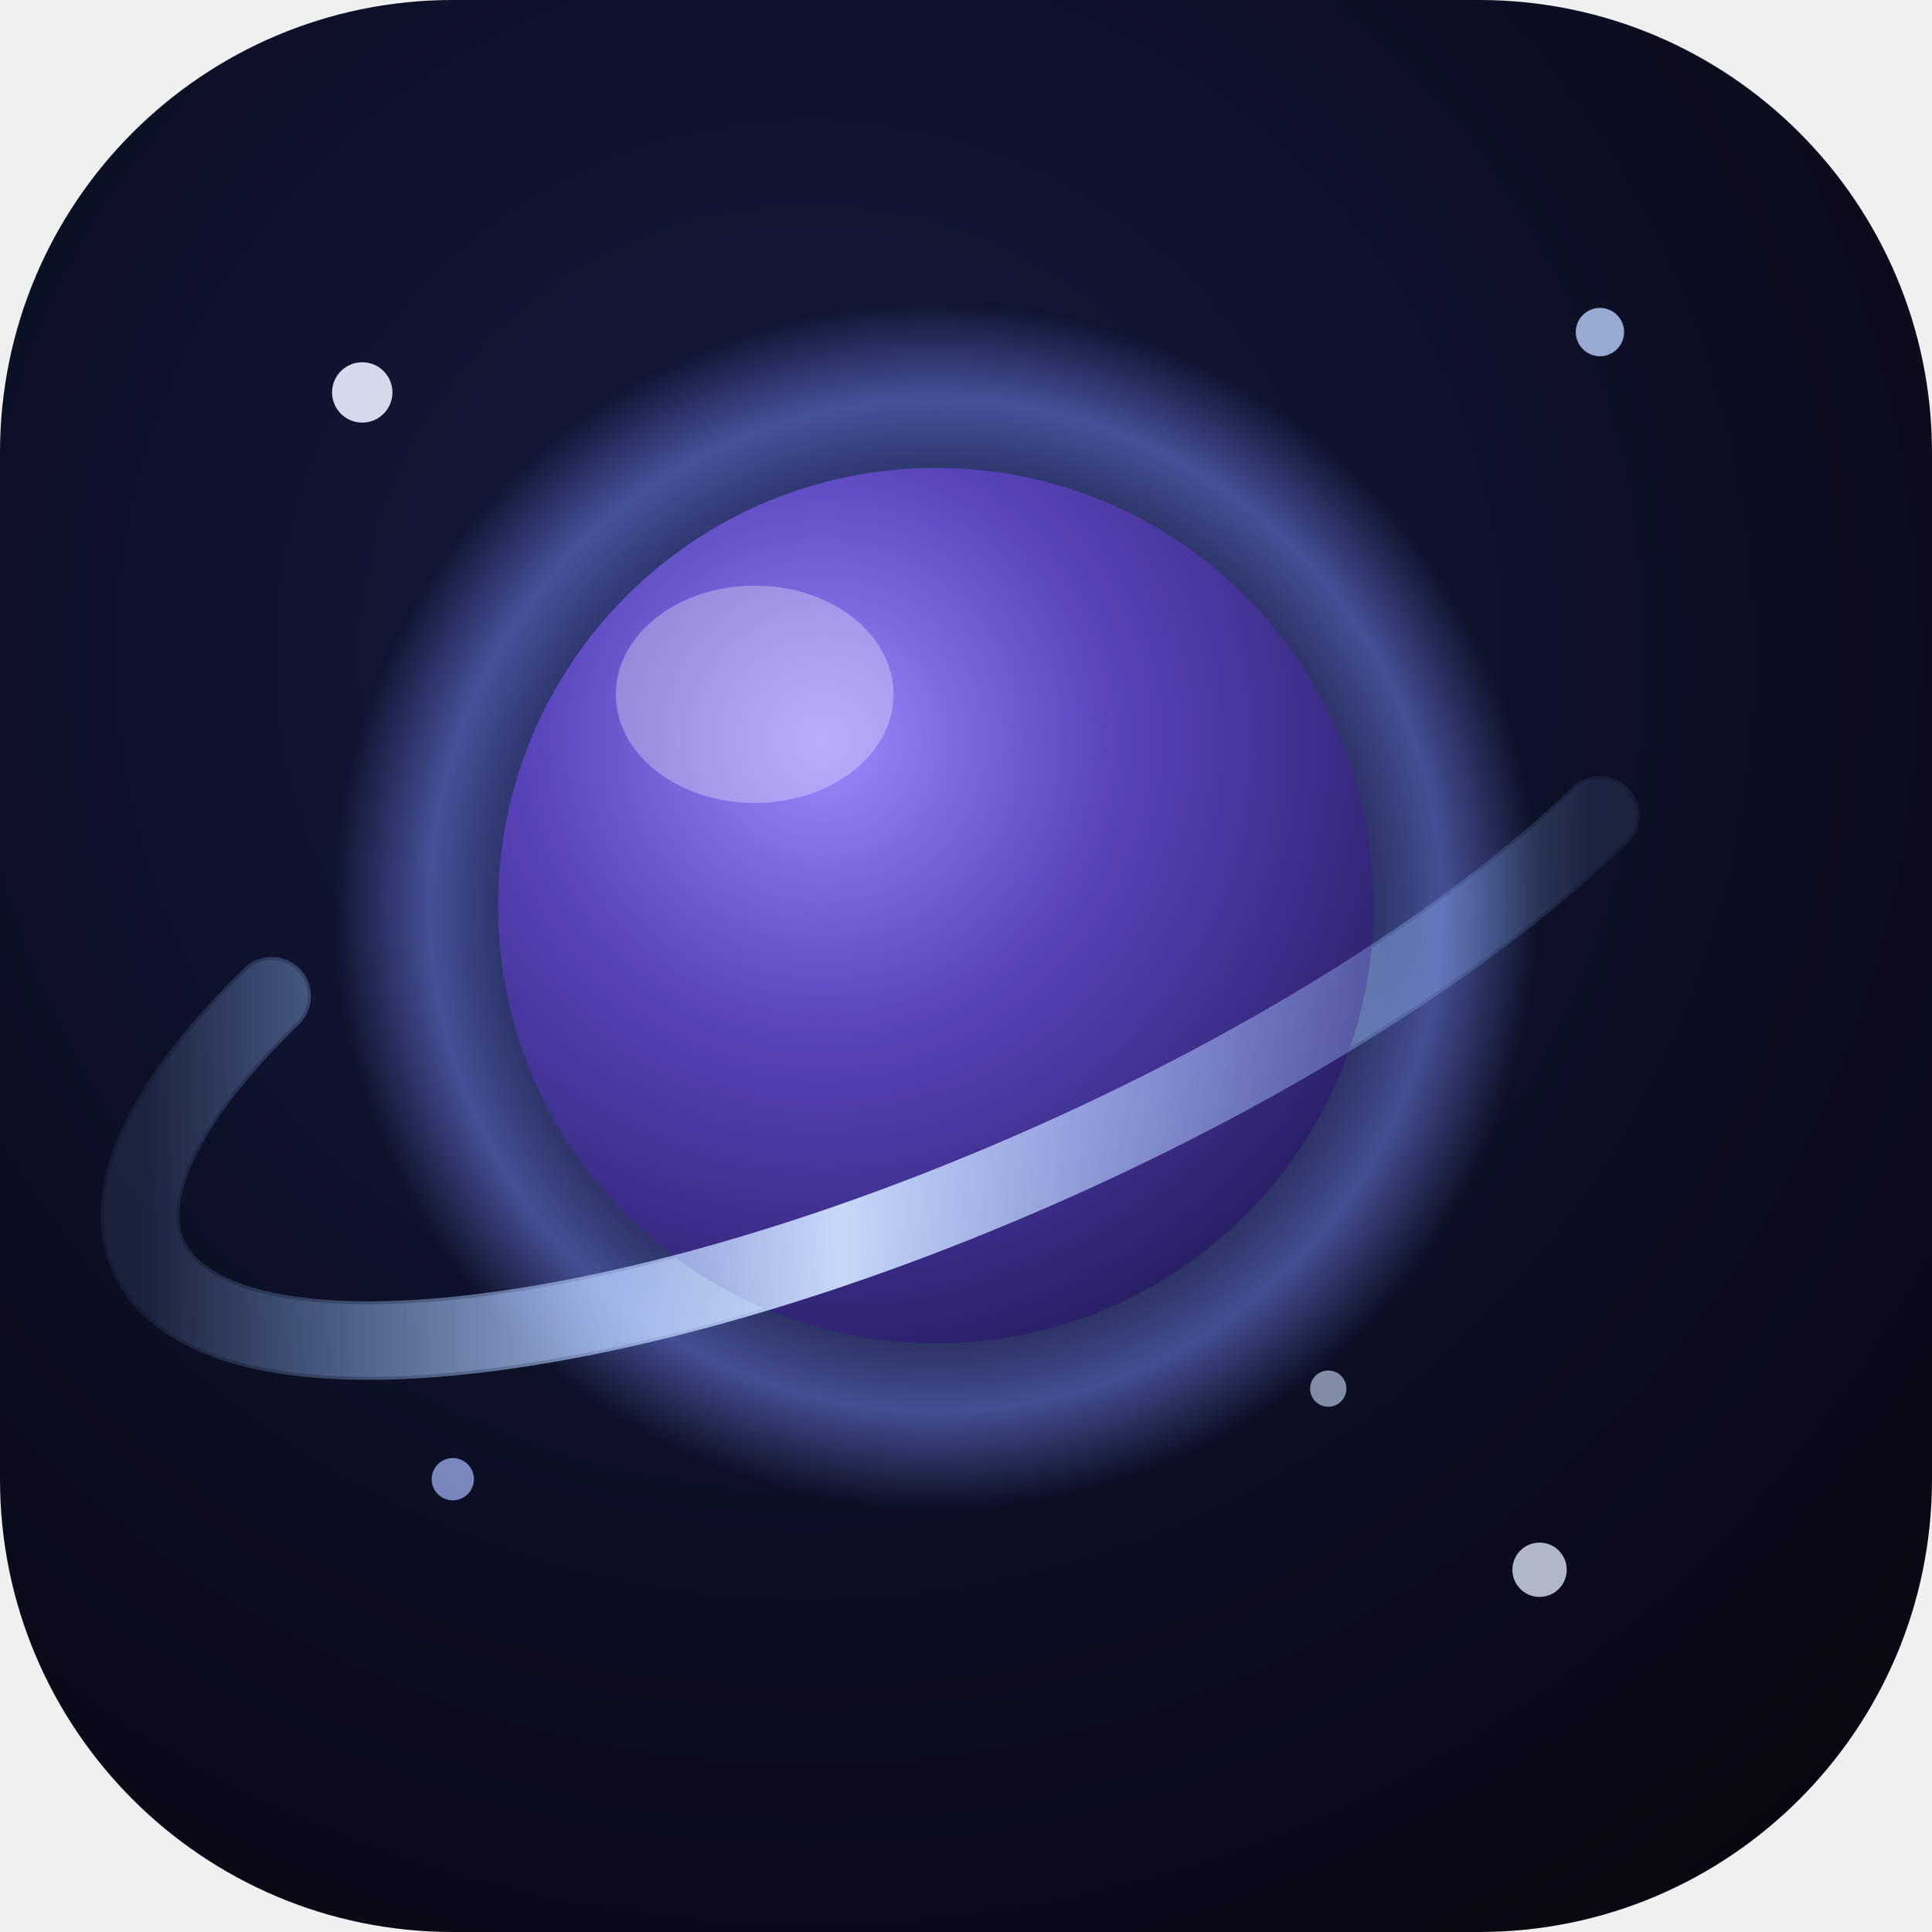
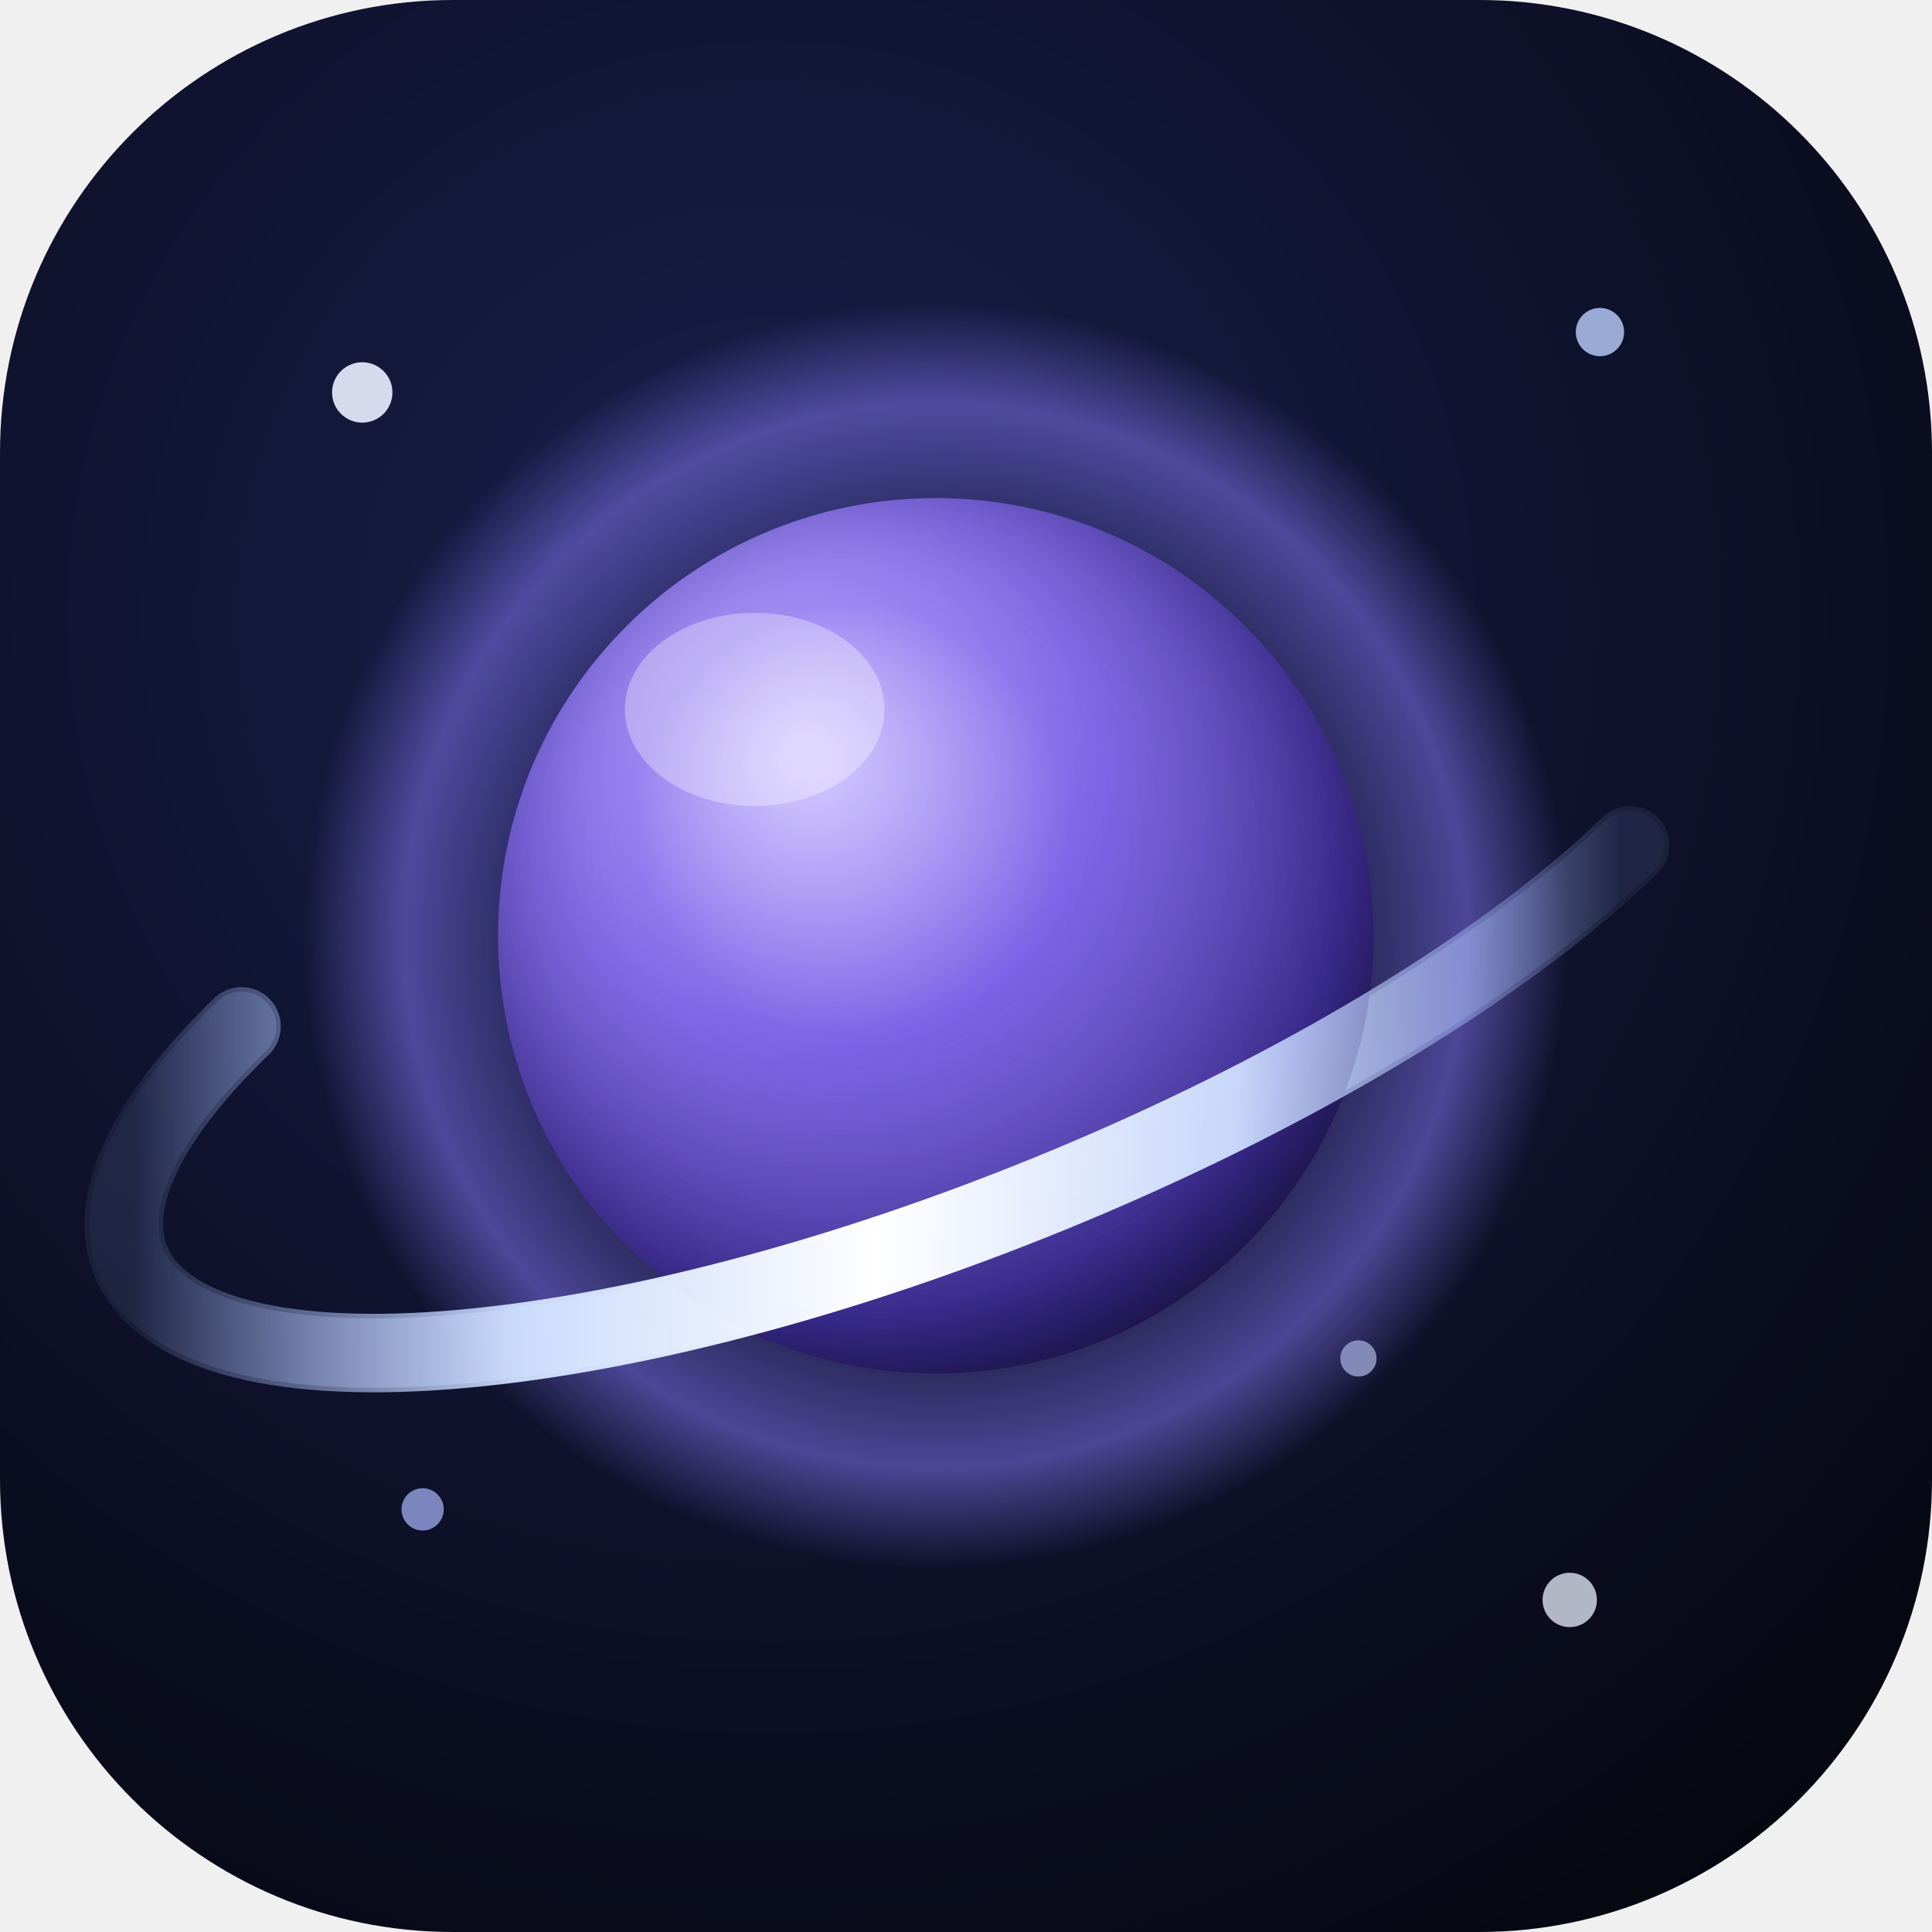
<svg xmlns="http://www.w3.org/2000/svg" viewBox="0 0 64 64" width="64" height="64">
  <defs>
-     <radialGradient id="bg" cx="42%" cy="34%" r="80%">
-       <stop offset="0%" stop-color="#141a40" />
-       <stop offset="100%" stop-color="#06070f" />
+     <radialGradient id="bg" cx="40%" cy="32%" r="85%">
+       <stop offset="0%" stop-color="#191f4c" />
+       <stop offset="100%" stop-color="#05060e" />
    </radialGradient>
-     <radialGradient id="planet" cx="37%" cy="31%" r="78%">
-       <stop offset="0%" stop-color="#9a8cff" />
-       <stop offset="42%" stop-color="#5a45bd" />
-       <stop offset="100%" stop-color="#241a5e" />
+     <radialGradient id="planet" cx="36%" cy="30%" r="82%">
+       <stop offset="0%" stop-color="#c3b6ff" />
+       <stop offset="40%" stop-color="#7a63e6" />
+       <stop offset="78%" stop-color="#4230a3" />
+       <stop offset="100%" stop-color="#1c1450" />
+     </radialGradient>
+     <radialGradient id="vol" cx="50%" cy="50%" r="62%" fx="34%" fy="28%">
+       <stop offset="0%" stop-color="#ffffff" stop-opacity="0.28" />
+       <stop offset="40%" stop-color="#ffffff" stop-opacity="0" />
+       <stop offset="80%" stop-color="#000000" stop-opacity="0.18" />
+       <stop offset="100%" stop-color="#000000" stop-opacity="0.55" />
    </radialGradient>
    <radialGradient id="glow" cx="50%" cy="50%" r="50%">
-       <stop offset="58%" stop-color="#7c8cff" stop-opacity="0" />
-       <stop offset="84%" stop-color="#7c8cff" stop-opacity="0.5" />
-       <stop offset="100%" stop-color="#7c8cff" stop-opacity="0" />
+       <stop offset="55%" stop-color="#8a7bff" stop-opacity="0" />
+       <stop offset="84%" stop-color="#8a7bff" stop-opacity="0.5" />
+       <stop offset="100%" stop-color="#8a7bff" stop-opacity="0" />
    </radialGradient>
    <linearGradient id="ring" x1="0" y1="0" x2="1" y2="0">
-       <stop offset="0%" stop-color="#8ab4ff" stop-opacity="0.08" />
-       <stop offset="48%" stop-color="#cfe0ff" stop-opacity="0.95" />
-       <stop offset="100%" stop-color="#8ab4ff" stop-opacity="0.08" />
+       <stop offset="0%" stop-color="#9fb6ff" stop-opacity="0.08" />
+       <stop offset="26%" stop-color="#cfe0ff" stop-opacity="0.95" />
+       <stop offset="50%" stop-color="#ffffff" stop-opacity="1" />
+       <stop offset="74%" stop-color="#cfe0ff" stop-opacity="0.95" />
+       <stop offset="100%" stop-color="#9fb6ff" stop-opacity="0.08" />
    </linearGradient>
  </defs>
  <rect width="64" height="64" rx="15" fill="url(#bg)" />
  <circle cx="12" cy="13" r="1" fill="#eaf0ff" opacity="0.9" />
  <circle cx="53" cy="11" r="0.8" fill="#bcd0ff" opacity="0.8" />
-   <circle cx="51" cy="52" r="0.9" fill="#eaf0ff" opacity="0.75" />
-   <circle cx="15" cy="49" r="0.7" fill="#a9b8ff" opacity="0.7" />
-   <circle cx="44" cy="46" r="0.6" fill="#cfe0ff" opacity="0.6" />
-   <circle cx="31" cy="30" r="20" fill="url(#glow)" />
-   <path d="M 9 33 A 26 8.5 -24 0 0 53 27" fill="none" stroke="url(#ring)" stroke-width="2.4" stroke-linecap="round" opacity="0.55" />
-   <circle cx="31" cy="30" r="14.5" fill="url(#planet)" />
-   <ellipse cx="25" cy="23" rx="4.6" ry="3.6" fill="#ffffff" opacity="0.3" />
-   <path d="M 53 27 A 26 8.5 -24 0 1 9 33" fill="none" stroke="url(#ring)" stroke-width="2.6" stroke-linecap="round" />
+   <circle cx="52" cy="53" r="0.9" fill="#eaf0ff" opacity="0.75" />
+   <circle cx="14" cy="50" r="0.7" fill="#a9b8ff" opacity="0.7" />
+   <circle cx="45" cy="45" r="0.6" fill="#cfe0ff" opacity="0.6" />
+   <circle cx="31" cy="31" r="21" fill="url(#glow)" />
+   <path d="M 8 34 A 26.5 8.6 -22 0 0 54 28" fill="none" stroke="url(#ring)" stroke-width="2.3" stroke-linecap="round" opacity="0.5" />
+   <circle cx="31" cy="31" r="14.5" fill="url(#planet)" />
+   <circle cx="31" cy="31" r="14.5" fill="url(#vol)" />
+   <ellipse cx="25" cy="23.5" rx="4.3" ry="3.2" fill="#ffffff" opacity="0.32" />
+   <path d="M 54 28 A 26.5 8.6 -22 0 1 8 34" fill="none" stroke="url(#ring)" stroke-width="2.6" stroke-linecap="round" />
</svg>
